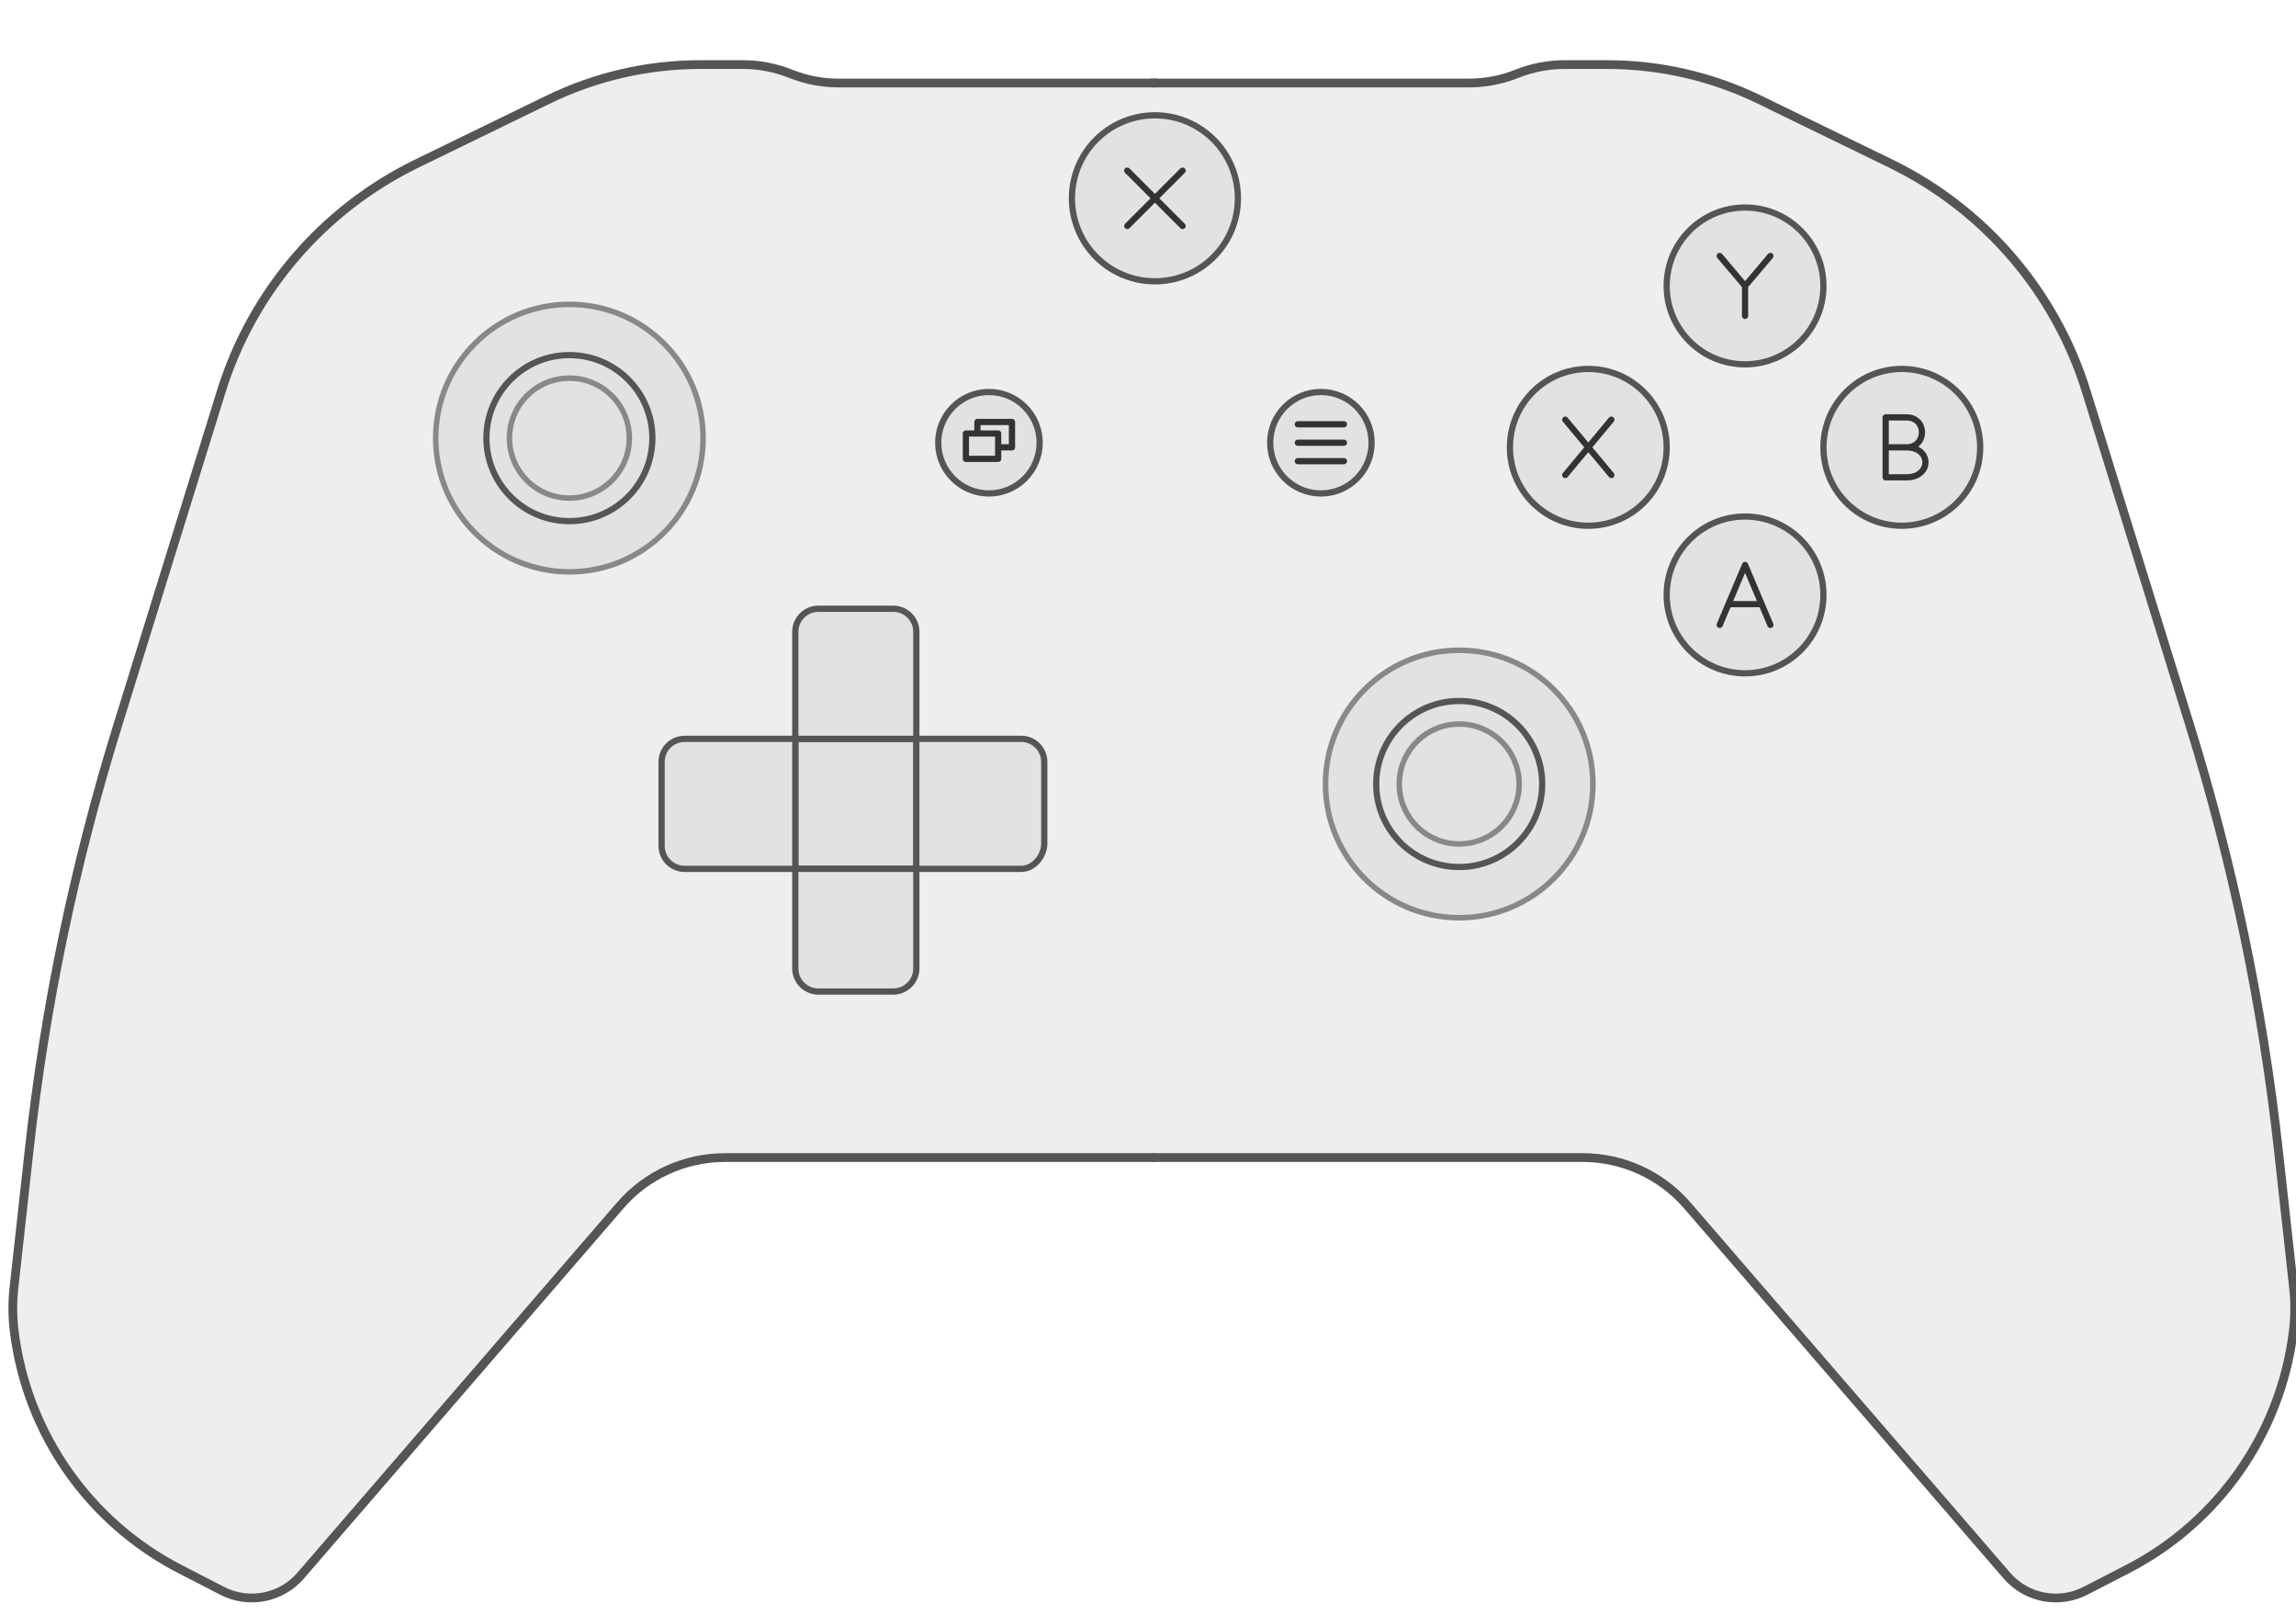
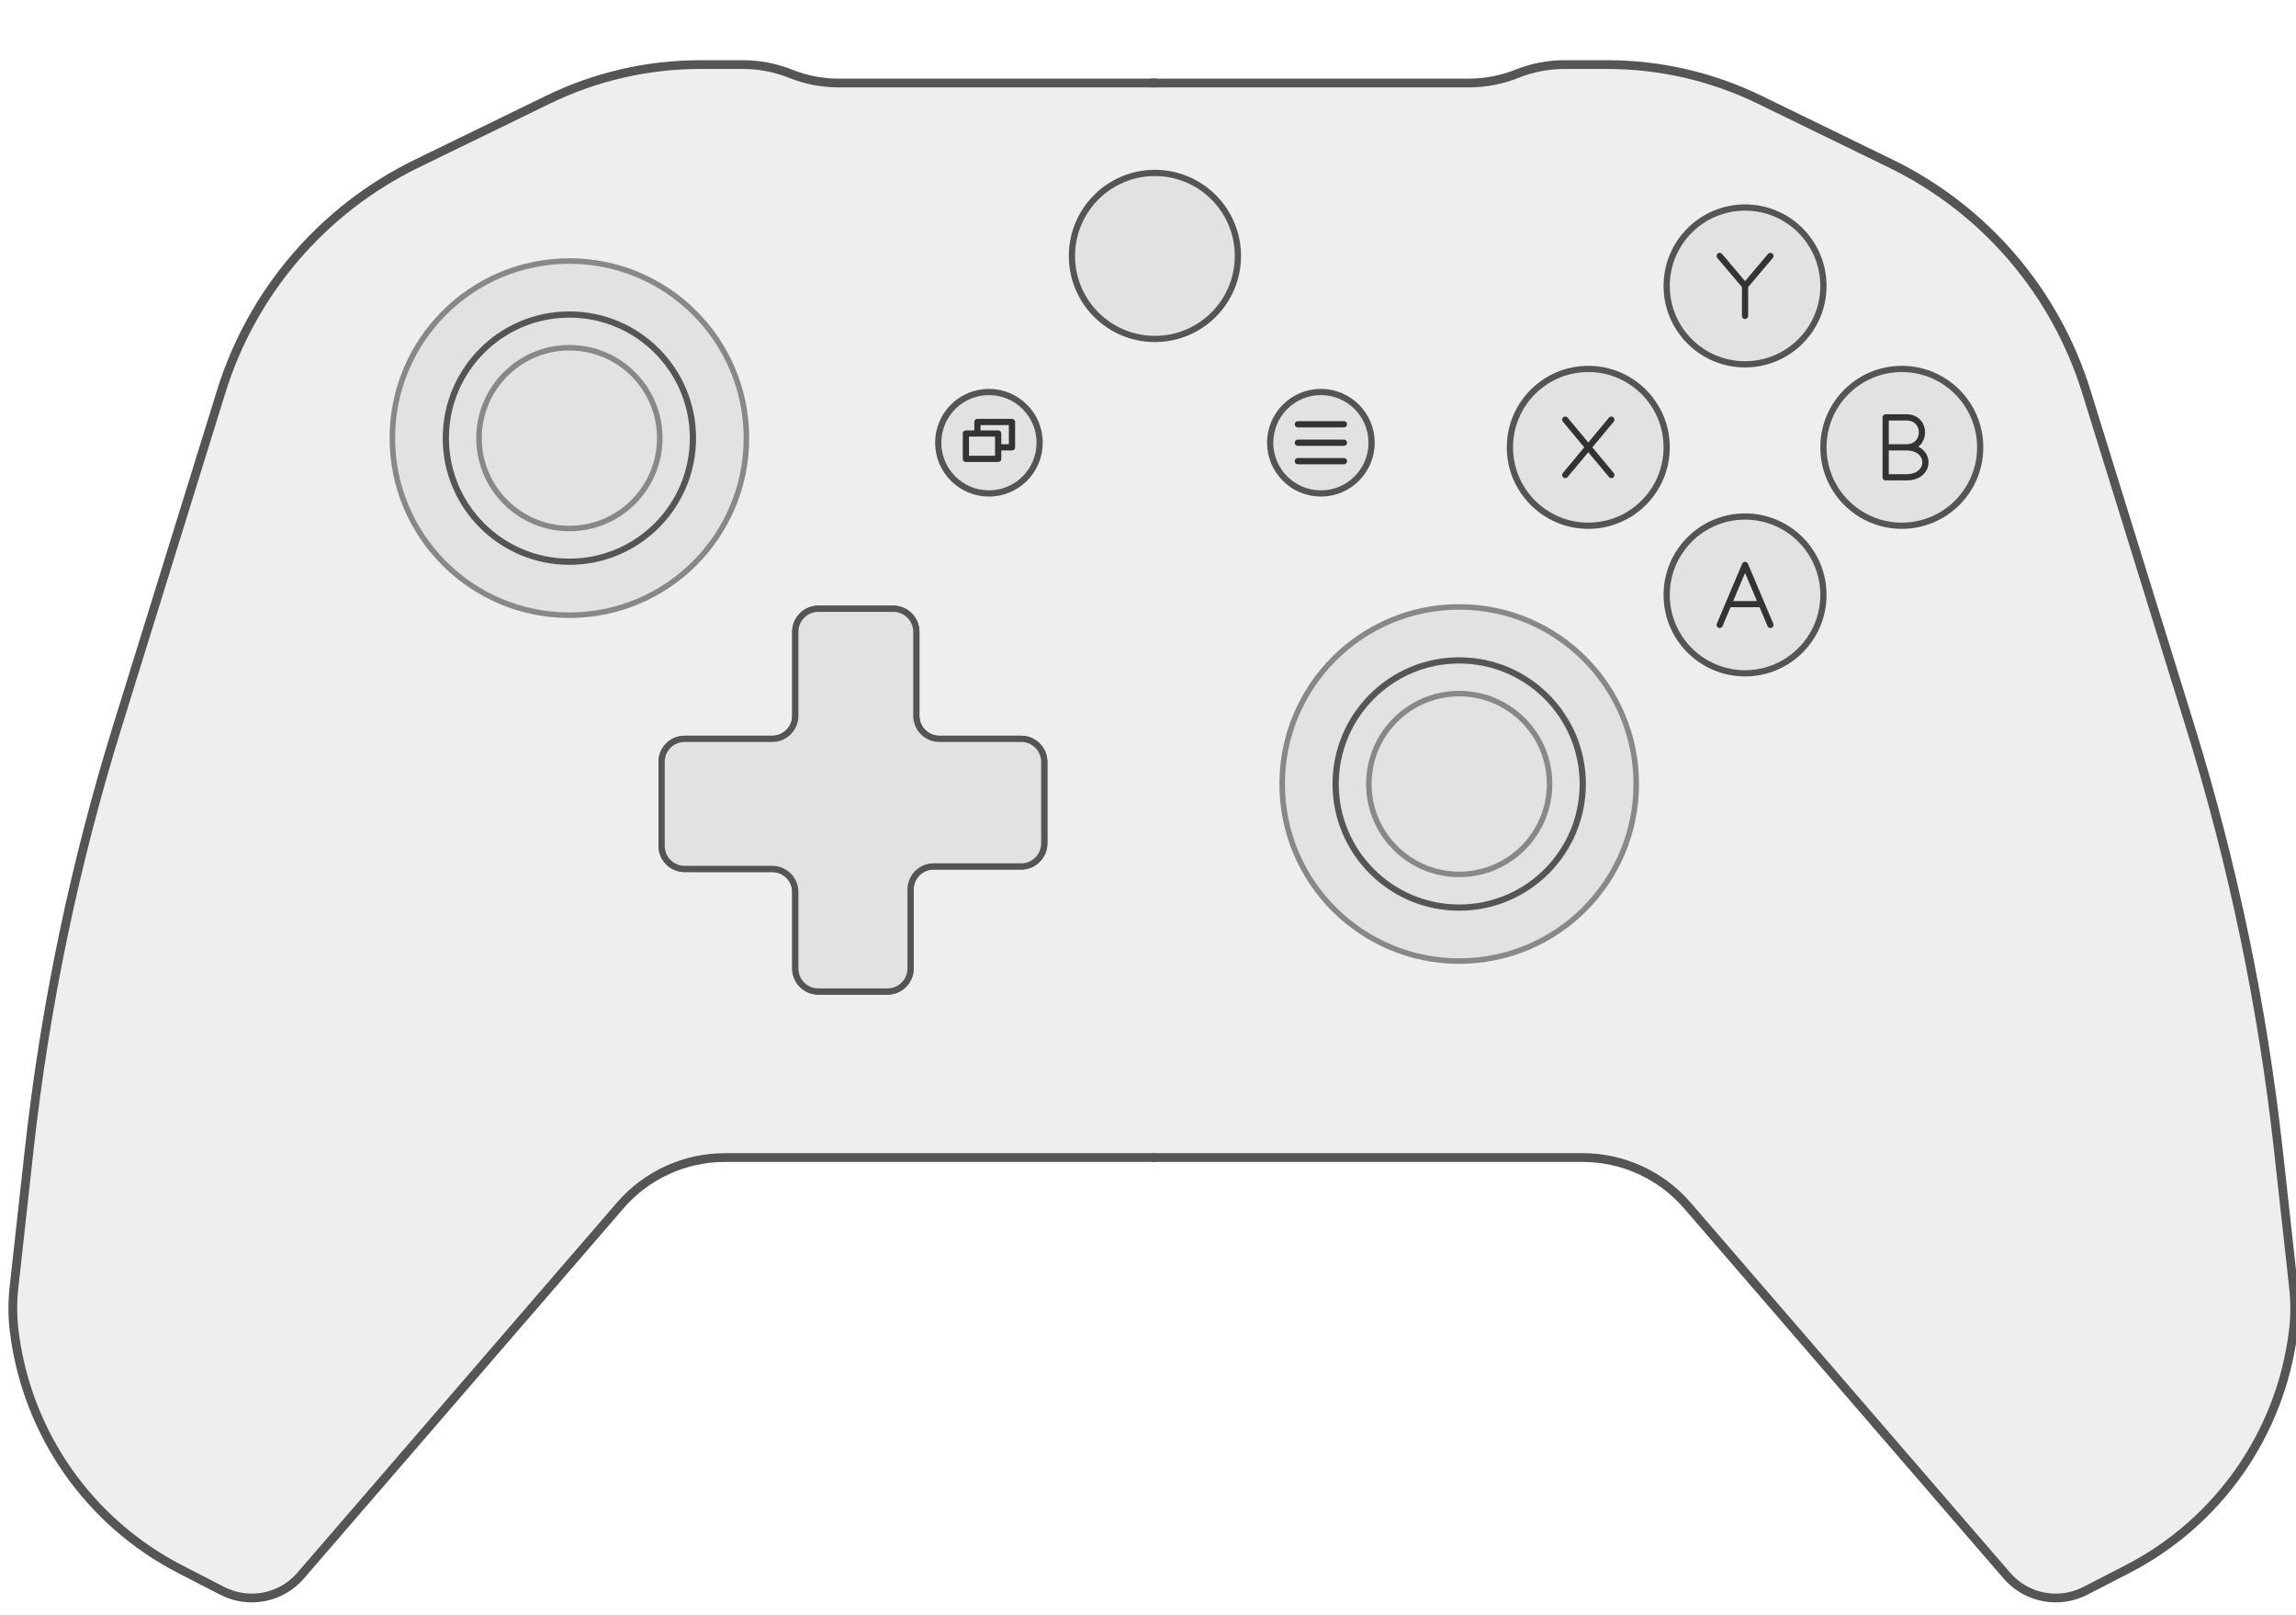
<svg xmlns="http://www.w3.org/2000/svg" viewBox="0 0 498 350">
  <style>
/* preview only: platforms map these classes to theme tokens */
.ol{fill:none;stroke:#555;stroke-width:1.9;stroke-linejoin:round}
.body-fill{fill:#eee;stroke:none}
.key{fill:#e2e2e2;stroke:#555;stroke-width:1.35;stroke-linejoin:round}
+ .arm{fill:#e2e2e2;stroke:none}
.well{fill:#e2e2e2;stroke:#888;stroke-width:1.2}
.stick{fill:#e2e2e2;stroke:#555;stroke-width:1.35}
.cap{fill:#e2e2e2;stroke:#888;stroke-width:1.2}
.glyph{fill:none;stroke:#333;stroke-width:1.35;stroke-linecap:round;stroke-linejoin:round}
</style>
  <path class="body-fill" d="M251 18H181.885C178.328 18 174.803 17.321 171.5 16C168.197 14.679 164.672 14 161.115 14H151.934C140.462 14 129.14 16.61 118.825 21.631L90.409 35.465C70.049 45.377 54.694 63.268 47.984 84.896L25.452 157.527C16.172 187.441 9.769 218.172 6.332 249.303L3.03 279.202C2.678 282.39 2.701 285.608 3.099 288.79C5.853 310.824 19.306 330.078 39.048 340.243L48.2 344.955C53.95 347.915 60.978 346.552 65.204 341.658L134.526 261.391C140.224 254.793 148.512 251 157.23 251H250.5Z" />
  <path class="body-fill" d="M249.5 18H318.615C322.172 18 325.697 17.321 329 16C332.303 14.679 335.828 14 339.385 14H348.566C360.038 14 371.36 16.61 381.675 21.631L410.091 35.465C430.451 45.377 445.806 63.268 452.516 84.896L475.048 157.527C484.328 187.441 490.731 218.172 494.168 249.303L497.47 279.202C497.822 282.39 497.799 285.608 497.401 288.79C494.647 310.824 481.194 330.078 461.452 340.243L452.3 344.955C446.551 347.915 439.522 346.552 435.296 341.658L365.974 261.391C360.276 254.793 351.988 251 343.27 251H250Z" />
-   <circle class="key" fill="none" cx="250.5" cy="43" r="18" />
-   <path class="glyph" d="M244.5 37L256.5 49M256.5 37L244.5 49" />
+   <circle class="key" fill="none" cx="250.5" cy="55.5" r="18" />
  <circle id="View" class="key" cx="214.5" cy="96" r="11" />
  <circle id="Menu" class="key" cx="286.5" cy="96" r="11" />
-   <rect class="key" x="172.5" y="160.209" width="26.25" height="28.191" />
-   <path id="DPadUp" class="key" d="M172.5 160.209V137C172.5 134.239 174.739 132 177.5 132H193.75C196.511 132 198.75 134.239 198.75 137V160.209Z" />
-   <path id="DPadRight" class="key" d="M198.75 160.209H221.5C224.261 160.209 226.5 162.448 226.5 165.209V182.876C226.5 185.637 224.261 188.4 221.5 188.4H198.75Z" />
-   <path id="DPadDown" class="key" d="M172.5 188.4V210C172.5 212.761 174.739 215 177.5 215H193.75C196.511 215 198.75 212.761 198.75 210V188.4Z" />
-   <path id="DPadLeft" class="key" d="M172.5 160.209H148.5C145.739 160.209 143.5 162.448 143.5 165.209V183.418C143.5 186.18 145.739 188.4 148.5 188.4H172.5Z" />
+   <path class="key" d="M143.5 165.209C143.5 162.448 145.739 160.209 148.5 160.209H167.5C170.261 160.209 172.5 157.971 172.5 155.209V137C172.5 134.239 174.739 132 177.5 132H193.75C196.511 132 198.75 134.239 198.75 137V155.209C198.75 157.971 200.989 160.209 203.75 160.209H221.5C224.261 160.209 226.5 162.448 226.5 165.209V182.876C226.5 185.637 224.261 187.876 221.5 187.876H202.5C199.739 187.876 197.5 190.114 197.5 192.876V210C197.5 212.761 195.261 215 192.5 215H177.5C174.739 215 172.5 212.761 172.5 210V193.418C172.5 190.657 170.261 188.418 167.5 188.418H148.5C145.739 188.418 143.5 186.18 143.5 183.418V165.209Z" />
+   <path id="DPadUp" class="arm" d="M172.5 160.209V137C172.5 134.239 174.739 132 177.5 132H193.75C196.511 132 198.75 134.239 198.75 137V160.209Z" />
+   <path id="DPadRight" class="arm" d="M198.75 160.209H221.5C224.261 160.209 226.5 162.448 226.5 165.209V182.876C226.5 185.637 224.261 187.876 221.5 187.876H198.75Z" />
+   <path id="DPadDown" class="arm" d="M172.5 188.418V210C172.5 212.761 174.739 215 177.5 215H192.5C195.261 215 197.5 212.761 197.5 210V188.418Z" />
+   <path id="DPadLeft" class="arm" d="M172.5 160.209H148.5C145.739 160.209 143.5 162.448 143.5 165.209V183.418C143.5 186.18 145.739 188.418 148.5 188.418H172.5Z" />
+   <path class="key" fill="none" d="M143.5 165.209C143.5 162.448 145.739 160.209 148.5 160.209H167.5C170.261 160.209 172.5 157.971 172.5 155.209V137C172.5 134.239 174.739 132 177.5 132H193.75C196.511 132 198.75 134.239 198.75 137V155.209C198.75 157.971 200.989 160.209 203.75 160.209H221.5C224.261 160.209 226.5 162.448 226.5 165.209V182.876C226.5 185.637 224.261 187.876 221.5 187.876H202.5C199.739 187.876 197.5 190.114 197.5 192.876V210C197.5 212.761 195.261 215 192.5 215H177.5C174.739 215 172.5 212.761 172.5 210V193.418C172.5 190.657 170.261 188.418 167.5 188.418H148.5C145.739 188.418 143.5 186.18 143.5 183.418V165.209Z" />
  <circle id="Y" class="key" cx="378.5" cy="62" r="17" />
  <circle id="X" class="key" cx="344.5" cy="97" r="17" />
  <circle id="B" class="key" cx="412.5" cy="97" r="17" />
  <circle id="A" class="key" cx="378.5" cy="129" r="17" />
-   <circle class="well" cx="123.5" cy="95" r="29" />
-   <circle class="well" cx="316.5" cy="170" r="29" />
+   <circle class="well" cx="123.5" cy="95" r="38.4" />
+   <circle class="well" cx="316.5" cy="170" r="38.4" />
  <g id="LeftThumbstick" data-travel="10">
-     <circle class="stick" cx="123.5" cy="95" r="18" />
-     <circle id="LeftThumbstickClick" class="cap" cx="123.5" cy="95" r="13" />
+     <circle class="stick" cx="123.5" cy="95" r="26.8" />
+     <circle id="LeftThumbstickClick" class="cap" cx="123.5" cy="95" r="19.6" />
  </g>
  <g id="RightThumbstick" data-travel="10">
-     <circle class="stick" cx="316.5" cy="170" r="18" />
-     <circle id="RightThumbstickClick" class="cap" cx="316.5" cy="170" r="13" />
+     <circle class="stick" cx="316.5" cy="170" r="26.8" />
+     <circle id="RightThumbstickClick" class="cap" cx="316.5" cy="170" r="19.6" />
  </g>
  <path class="glyph" data-for="A" transform="translate(378.5 129)" d="M-5.5 6.5L0 -6.5L5.5 6.5M-3 2H3" />
  <path class="glyph" data-for="B" transform="translate(412.5 97)" d="M-3.5 -6.5V6.5M-3.5 -6.5H1C5.5 -6.5 5.5 0 1 0H-3.5M1 0C6.5 0 6.5 6.5 1 6.5H-3.5" />
  <path class="glyph" data-for="X" transform="translate(344.5 97)" d="M-5 -6L5 6M5 -6L-5 6" />
  <path class="glyph" data-for="Y" transform="translate(378.5 62)" d="M-5.5 -6.5L0 0L5.5 -6.5M0 0V6.5" />
  <path class="glyph" data-for="Menu" d="M281.5 92H291.5M281.5 96H291.5M281.5 100H291.5" />
  <path class="glyph" data-for="View" d="M209.5 94H216.5V99.5H209.5ZM212 94V91.5H219.5V97H216.5" />
  <path class="ol" d="M251 18H181.885C178.328 18 174.803 17.321 171.5 16C168.197 14.679 164.672 14 161.115 14H151.934C140.462 14 129.14 16.61 118.825 21.631L90.409 35.465C70.049 45.377 54.694 63.268 47.984 84.896L25.452 157.527C16.172 187.441 9.769 218.172 6.332 249.303L3.03 279.202C2.678 282.39 2.701 285.608 3.099 288.79C5.853 310.824 19.306 330.078 39.048 340.243L48.2 344.955C53.95 347.915 60.978 346.552 65.204 341.658L134.526 261.391C140.224 254.793 148.512 251 157.23 251H250.5" />
  <path class="ol" d="M249.5 18H318.615C322.172 18 325.697 17.321 329 16C332.303 14.679 335.828 14 339.385 14H348.566C360.038 14 371.36 16.61 381.675 21.631L410.091 35.465C430.451 45.377 445.806 63.268 452.516 84.896L475.048 157.527C484.328 187.441 490.731 218.172 494.168 249.303L497.47 279.202C497.822 282.39 497.799 285.608 497.401 288.79C494.647 310.824 481.194 330.078 461.452 340.243L452.3 344.955C446.551 347.915 439.522 346.552 435.296 341.658L365.974 261.391C360.276 254.793 351.988 251 343.27 251H250" />
</svg>
